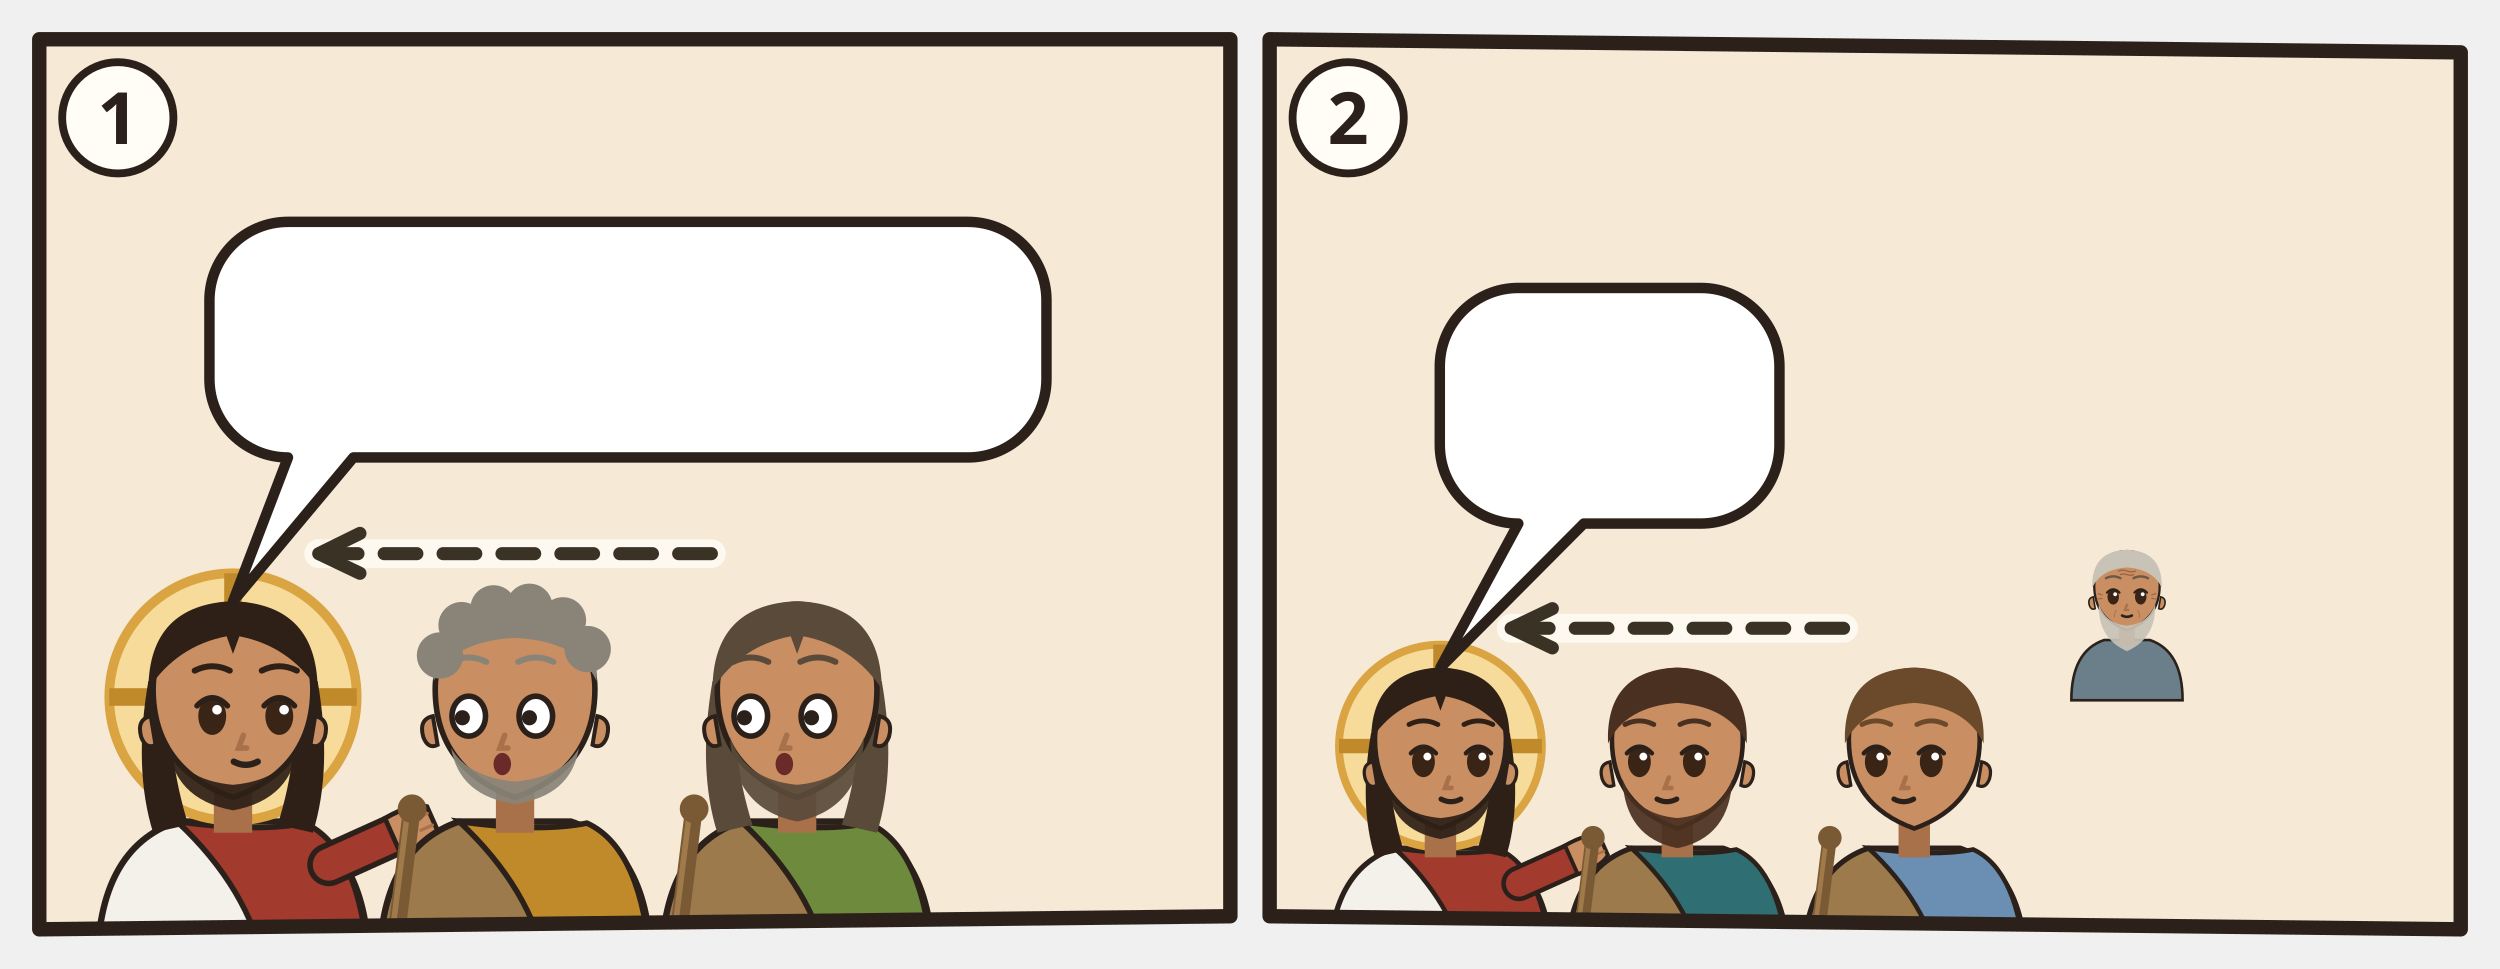
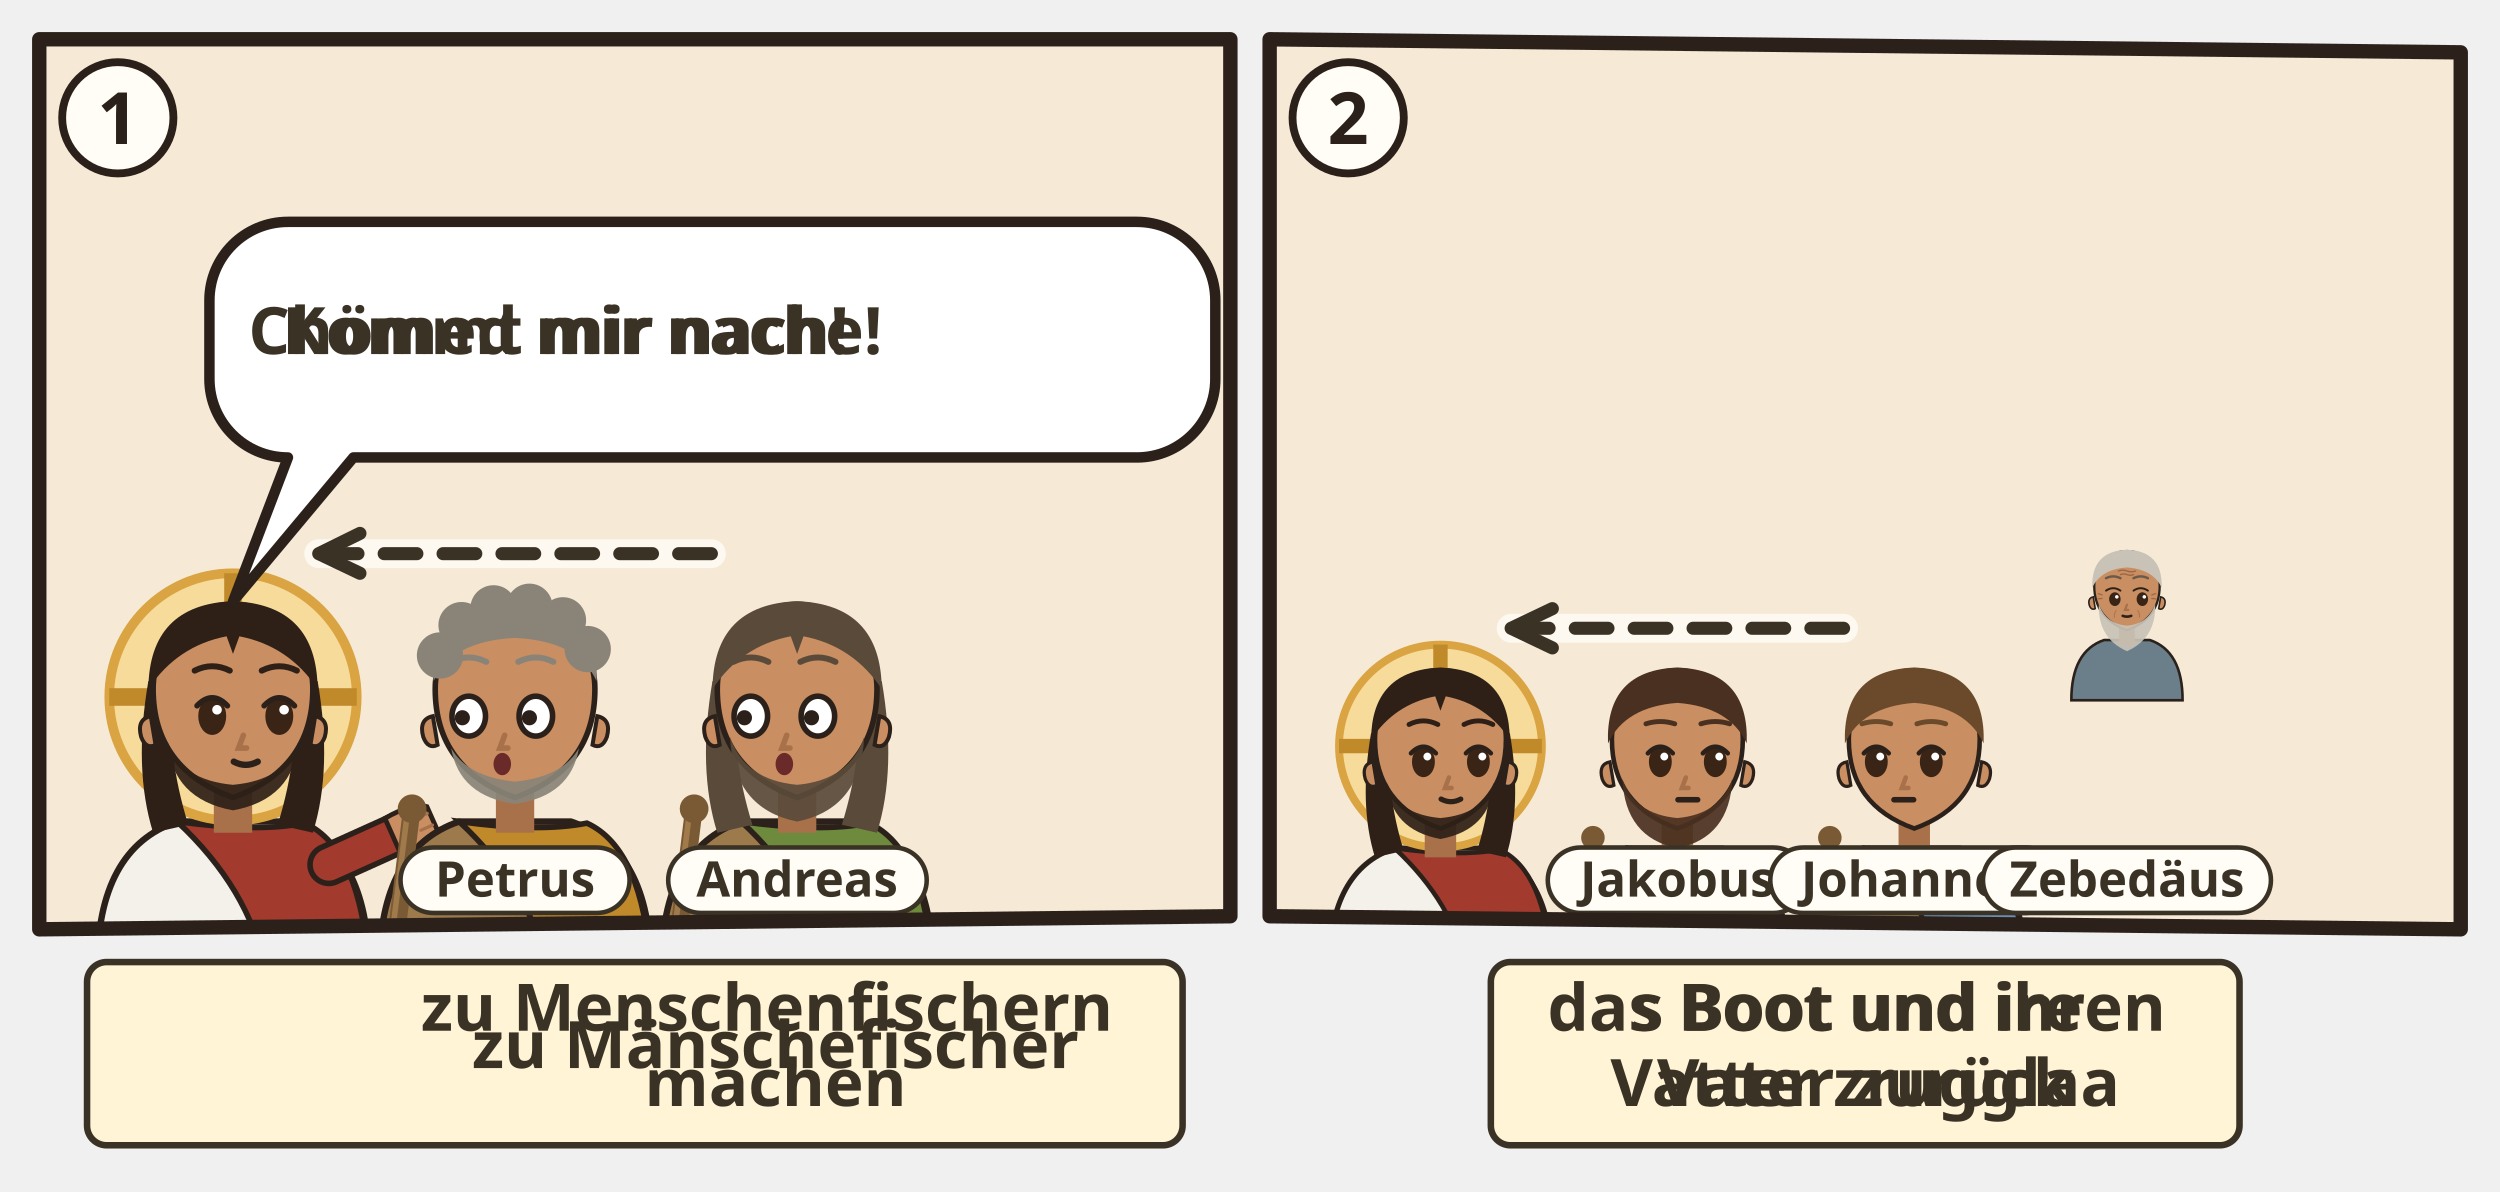
- <svg xmlns="http://www.w3.org/2000/svg" viewBox="0 0 382 148">
-   <svg class="ill-tile" data-span="1" x="0" y="0" width="194" height="148" viewBox="0 0 194 148">
+ <svg xmlns="http://www.w3.org/2000/svg" viewBox="0 0 382 182">
+   <svg class="ill-tile" data-span="1" x="0" y="0" width="194" height="182" viewBox="0 0 194 182">
    <g transform="translate(4 4)">
      <clipPath id="an-cp-mat-004-018-022-1">
        <polygon points="2,2 184,2 184,136 2,138" />
      </clipPath>
      <g clip-path="url(#an-cp-mat-004-018-022-1)">
        <polygon points="2,2 184,2 184,136 2,138" fill="#F6EAD7" />
        <use href="#an-see" x="0" y="70" width="186" height="70" />
        <use href="#an-strand" x="0" y="106" width="186" height="34" />
        <g transform="translate(31.6 102.5) scale(1.22)">
          <path d="M-17 34V34Q-17 19-7 15.6L7 15.6Q17 19 17 34V34z" fill="#F4F1EA" stroke="#2B211A" stroke-width=".8" />
          <path d="M-7 15.6Q3 17 9 15.8Q16 19 17 34V34H4V34Q2 24-7 15.6z" fill="#A33A2E" stroke="#2B211A" stroke-width=".7" />
          <path d="M12 21L21.1 16.9" stroke="#2B211A" stroke-width="5.4" stroke-linecap="round" />
          <path d="M12 21L21.1 16.9" stroke="#A33A2E" stroke-width="4" stroke-linecap="round" />
          <g transform="translate(21.1 16.9) rotate(66)">
            <path d="M-2.4 1.2Q-2.8-2.6-1.6-4.2h3.2Q2.8-2.6 2.4 1.2z" fill="#C98E62" stroke="#2B211A" stroke-width=".6" />
            <path d="M-.8-3.9v1.6M.8-3.9v1.6" stroke="#A8714A" stroke-width=".4" stroke-linecap="round" />
          </g>
          <circle r="15.5" fill="#F7DB9A" stroke="#D9A441" stroke-width="1.2" />
          <path d="M0-15.5v5M-15.5 0h5M15.5 0h-5" stroke="#C08A2A" stroke-width="2.2" />
          <path d="M-10.6 -2Q-12.5 9-10 17L-5.6 16Q-8.4 7-7.6-1z M10.6 -2Q12.5 9 10 17L5.6 16Q8.4 7 7.6-1z" fill="#2E2017" />
          <path d="M-2.4 11h4.8v6h-4.8z" fill="#A8714A" />
          <path d="M-10 -1Q-10 9 0 12.6Q10 9 10 -1A10 10.6 0 0 0 -10 -1z" fill="#C98E62" stroke="#2B211A" stroke-width=".7" />
          <path d="M10.3 2.4q1.8.4 1.2 2.6-.6 1.6-1.8 1z M-10.3 2.4q-1.8.4-1.2 2.6.6 1.6 1.8 1z" fill="#C98E62" stroke="#2B211A" stroke-width=".5" />
          <path d="M-8.2 5.6Q-7.6 12.8 0 14.2Q7.6 12.8 8.2 5.6Q6.6 10.4 0 11Q-6.6 10.4-8.2 5.6z" fill="#2E2017" opacity=".92" />
          <ellipse cx="-2.6" cy="2.4" rx="1.75" ry="2.35" fill="#3A2416" />
          <path d="M-4.5 1.1Q-2.6 -0.9 -0.7 1.1" fill="none" stroke="#2B211A" stroke-width=".7" stroke-linecap="round" />
          <circle cx="-2.0" cy="1.6" r=".6" fill="#FFF" />
          <ellipse cx="5.8" cy="2.4" rx="1.75" ry="2.35" fill="#3A2416" />
          <path d="M3.9 1.1Q5.8 -0.9 7.7 1.1" fill="none" stroke="#2B211A" stroke-width=".7" stroke-linecap="round" />
          <circle cx="6.4" cy="1.6" r=".6" fill="#FFF" />
          <path d="M1.3 4.8l-.6 1.6h1" fill="none" stroke="#A8714A" stroke-width=".7" stroke-linecap="round" />
          <path d="M0.1 8.1Q1.6 8.9 3.1 8.1" fill="none" stroke="#2B211A" stroke-width=".8" stroke-linecap="round" />
          <path d="M-10.6-1Q-10.5-11.6 0-12Q10.5-11.6 10.6-1Q7-6.4 .8-7.6L0-5.4-.8-7.6Q-7-6.4-10.6-1z" fill="#2E2017" />
          <path d="M-4.8 -3.3Q-2.6 -4.4 -0.4 -3.3M3.6 -3.3Q5.8 -4.4 8.0 -3.3" fill="none" stroke="#2E2017" stroke-width="0.75" stroke-linecap="round" />
        </g>
        <g transform="translate(74.7 102.5) scale(1.22)">
          <path d="M-17 34V34Q-17 19-7 15.6L7 15.6Q17 19 17 34V34z" fill="#9C7A4C" stroke="#2B211A" stroke-width=".8" />
          <path d="M-7 15.6Q3 17 9 15.8Q16 19 17 34V34H4V34Q2 24-7 15.6z" fill="#C08A2A" stroke="#2B211A" stroke-width=".7" />
          <path d="M-15.4 28h30.8v2.6h-30.8z" fill="#5B4630" />
          <g filter="url(#an-kontur)">
            <path d="M-15.4 34L-13 14.6" stroke="#7A5A34" stroke-width="2.2" stroke-linecap="round" />
            <path d="M-15.9 33.8L-13.5 14.6" stroke="#A07A4A" stroke-width=".7" stroke-linecap="round" />
            <circle cx="-12.9" cy="14" r="1.8" fill="#7A5A34" />
          </g>
          <path d="M-2.4 11h4.8v6h-4.8z" fill="#A8714A" />
          <path d="M-10 -1Q-10 9 0 12.6Q10 9 10 -1A10 10.6 0 0 0 -10 -1z" fill="#C98E62" stroke="#2B211A" stroke-width=".7" />
          <path d="M10.3 2.4q1.8.4 1.2 2.6-.6 1.6-1.8 1z M-10.3 2.4q-1.8.4-1.2 2.6.6 1.6 1.8 1z" fill="#C98E62" stroke="#2B211A" stroke-width=".5" />
          <path d="M-8 6.4Q-7 12.4 0 13.4Q7 12.4 8 6.4Q6 10 0 10.6Q-6 10-8 6.4z" fill="#8A8478" opacity=".92" />
          <ellipse cx="-5.8" cy="2.4" rx="2.1" ry="2.5" fill="#FFF" stroke="#2B211A" stroke-width=".7" />
          <circle cx="-6.6" cy="2.6" r=".95" fill="#2B211A" />
          <ellipse cx="2.6" cy="2.4" rx="2.1" ry="2.5" fill="#FFF" stroke="#2B211A" stroke-width=".7" />
          <circle cx="1.8" cy="2.6" r=".95" fill="#2B211A" />
          <path d="M-1.3 4.8l-.6 1.6h1" fill="none" stroke="#A8714A" stroke-width=".7" stroke-linecap="round" />
          <ellipse cx="-1.6" cy="8.4" rx="1.1" ry="1.4" fill="#6B2A2A" />
          <path d="M-10.2-2Q-10.8-11.8 0-12.2Q10.8-11.8 10.2-2Q8-7 0-7.4Q-8-7-10.2-2z" fill="#8A8478" />
          <circle cx="-9.4" cy="-5.2" r="2.9" fill="#8A8478" />
          <circle cx="-6.7" cy="-9.0" r="2.9" fill="#8A8478" />
          <circle cx="-2.7" cy="-11.1" r="2.9" fill="#8A8478" />
          <circle cx="1.8" cy="-11.3" r="2.9" fill="#8A8478" />
          <circle cx="6.0" cy="-9.6" r="2.9" fill="#8A8478" />
          <circle cx="9.1" cy="-6.0" r="2.9" fill="#8A8478" />
          <path d="M-8.0 -4.4Q-5.8 -5.5 -3.6 -4.4M0.4 -4.4Q2.6 -5.5 4.8 -4.4" fill="none" stroke="#8A8478" stroke-width="0.75" stroke-linecap="round" />
          <g filter="url(#an-kontur)">
            <use href="#an-a-schluessel" x="-8" y="17" width="16" height="16" />
          </g>
        </g>
        <g transform="translate(117.8 102.5) scale(1.22)">
          <path d="M-17 34V34Q-17 19-7 15.6L7 15.6Q17 19 17 34V34z" fill="#9C7A4C" stroke="#2B211A" stroke-width=".8" />
          <path d="M-7 15.6Q3 17 9 15.8Q16 19 17 34V34H4V34Q2 24-7 15.6z" fill="#6E8B3D" stroke="#2B211A" stroke-width=".7" />
          <path d="M-15.4 28h30.8v2.6h-30.8z" fill="#5B4630" />
          <g filter="url(#an-kontur)">
            <path d="M-15.4 34L-13 14.6" stroke="#7A5A34" stroke-width="2.2" stroke-linecap="round" />
            <path d="M-15.9 33.8L-13.5 14.6" stroke="#A07A4A" stroke-width=".7" stroke-linecap="round" />
            <circle cx="-12.9" cy="14" r="1.8" fill="#7A5A34" />
          </g>
          <path d="M-10.6 -2Q-12.5 9-10 17L-5.6 16Q-8.4 7-7.6-1z M10.6 -2Q12.5 9 10 17L5.6 16Q8.4 7 7.6-1z" fill="#5A4A3A" />
          <path d="M-2.4 11h4.8v6h-4.8z" fill="#A8714A" />
          <path d="M-10 -1Q-10 9 0 12.6Q10 9 10 -1A10 10.6 0 0 0 -10 -1z" fill="#C98E62" stroke="#2B211A" stroke-width=".7" />
          <path d="M10.3 2.4q1.8.4 1.2 2.6-.6 1.6-1.8 1z M-10.3 2.4q-1.8.4-1.2 2.6.6 1.6 1.8 1z" fill="#C98E62" stroke="#2B211A" stroke-width=".5" />
          <path d="M-8.4 5Q-8 14 0 15.6Q8 14 8.4 5Q6.6 10.4 0 11Q-6.6 10.4-8.4 5z" fill="#5A4A3A" opacity=".92" />
          <ellipse cx="-5.8" cy="2.4" rx="2.1" ry="2.5" fill="#FFF" stroke="#2B211A" stroke-width=".7" />
          <circle cx="-6.6" cy="2.6" r=".95" fill="#2B211A" />
          <ellipse cx="2.6" cy="2.4" rx="2.1" ry="2.5" fill="#FFF" stroke="#2B211A" stroke-width=".7" />
          <circle cx="1.8" cy="2.6" r=".95" fill="#2B211A" />
          <path d="M-1.3 4.8l-.6 1.6h1" fill="none" stroke="#A8714A" stroke-width=".7" stroke-linecap="round" />
          <ellipse cx="-1.6" cy="8.4" rx="1.1" ry="1.4" fill="#6B2A2A" />
          <path d="M-10.6-1Q-10.5-11.6 0-12Q10.5-11.6 10.6-1Q7-6.4 .8-7.6L0-5.4-.8-7.6Q-7-6.4-10.6-1z" fill="#5A4A3A" />
          <path d="M-8.0 -4.4Q-5.8 -5.5 -3.6 -4.4M0.4 -4.4Q2.6 -5.5 4.8 -4.4" fill="none" stroke="#5A4A3A" stroke-width="0.75" stroke-linecap="round" />
          <g filter="url(#an-kontur)">
            <use href="#an-a-x-kreuz" x="-8" y="17" width="16" height="16" />
          </g>
        </g>
        <use href="#an-netz" x="141.4" y="104" width="36" height="20" />
        <path d="M104.7 80.6Q74.7 80.6 44.7 80.6" fill="none" stroke="#FFFDF6" stroke-width="4.4" stroke-linecap="round" opacity=".8" />
        <path d="M104.7 80.6Q74.7 80.6 44.7 80.6" fill="none" stroke="#3B3226" stroke-width="2" stroke-dasharray="5 4" stroke-linecap="round" />
        <path d="M51.0 77.5L44.7 80.6L51.0 83.6" fill="none" stroke="#3B3226" stroke-width="2" stroke-linecap="round" stroke-linejoin="round" />
        <g>
-           <path d="M40 29.9H143.9A12 12 0 0 1 155.9 41.9V53.9A12 12 0 0 1 143.9 65.9L50 65.9L31.6 87.9L40 65.9H40A12 12 0 0 1 28 53.9V41.9A12 12 0 0 1 40 29.9Z" data-box="28,29.9,127.9,36" fill="#FFFFFF" stroke="#2B211A" stroke-width="1.6" stroke-linejoin="round" />
-           <use href="#an-z-nachfolgen" x="34" y="35.9" width="39.9" height="24" />
-           <use href="#an-netz" x="78.9" y="35.9" width="42.0" height="24" />
-           <use href="#an-z-menschen" x="125.9" y="35.9" width="24.0" height="24" />
+           <path d="M40 29.9H169.7A12 12 0 0 1 181.7 41.9V53.9A12 12 0 0 1 169.7 65.9L50 65.9L31.6 87.9L40 65.9H40A12 12 0 0 1 28 53.9V41.9A12 12 0 0 1 40 29.9Z" data-box="28,29.9,153.7,36" fill="#FFFFFF" stroke="#2B211A" stroke-width="1.6" stroke-linejoin="round" />
+           <g class="dg-sw">
+             <g class="dg-full">
+               <text class="lw lw-de" text-anchor="middle" font-family="sans-serif" font-size="10" font-weight="700" fill="#3B3226">
+                 <tspan x="82.4" y="50.1">Kommt mir nach!</tspan>
+               </text>
+               <text class="lw lw-gsw" text-anchor="middle" font-family="sans-serif" font-size="10" font-weight="700" fill="#3B3226">
+                 <tspan x="82.4" y="50.1">Chömed mir nache!</tspan>
+               </text>
+             </g>
+             <g class="dg-nw" display="none">
+               <use href="#an-z-weg" x="71.4" y="36.9" width="22.0" height="22" />
+             </g>
+           </g>
+           <use href="#an-z-nachfolgen" x="135.8" y="35.9" width="39.9" height="24" />
+         </g>
+         <g class="ill-name">
+           <rect x="57.2" y="125.5" width="35.0" height="10" rx="5" fill="#FFFDF6" stroke="#3B3226" stroke-width=".7" />
+           <text x="74.7" y="133.0" text-anchor="middle" font-family="sans-serif" font-size="7.5" font-weight="700" fill="#3B3226">Petrus</text>
+         </g>
+         <g class="ill-name">
+           <rect x="98.1" y="125.5" width="39.5" height="10" rx="5" fill="#FFFDF6" stroke="#3B3226" stroke-width=".7" />
+           <text x="117.8" y="133.0" text-anchor="middle" font-family="sans-serif" font-size="7.5" font-weight="700" fill="#3B3226">Andreas</text>
        </g>
      </g>
      <polygon class="pn-frame" points="2,2 184,2 184,136 2,138" fill="none" stroke="#2B211A" stroke-width="2.2" stroke-linejoin="round" />
      <circle cx="14" cy="14" r="8.5" fill="#FFFDF6" stroke="#2B211A" stroke-width="1.2" />
      <text class="pn-n" x="14" y="18" text-anchor="middle" font-family="sans-serif" font-size="11" font-weight="700" fill="#2B211A">1</text>
+       <g transform="translate(0.0 142)">
+         <g class="ill-words">
+           <g class="dg-sw">
+             <g class="dg-full">
+               <rect x="9.3" y="1.0" width="167.4" height="28" rx="3" fill="#FFF4D6" stroke="#3B3226" stroke-width="1" />
+               <use href="#an-netz" x="13.3" y="9.0" width="21.0" height="12" />
+               <use href="#an-z-menschen" x="37.3" y="9.0" width="12.0" height="12" />
+               <text class="lw lw-de" text-anchor="middle" font-family="sans-serif" font-size="10" font-weight="700" fill="#3B3226">
+                 <tspan x="114.5" y="11.5">zu Menschenfischern</tspan>
+                 <tspan x="114.5" y="23.0">machen</tspan>
+               </text>
+               <text class="lw lw-gsw" text-anchor="middle" font-family="sans-serif" font-size="10" font-weight="700" fill="#3B3226">
+                 <tspan x="114.5" y="17.2">zu Mänschefischer</tspan>
+               </text>
+             </g>
+             <g class="dg-nw" display="none">
+               <rect x="9.3" y="1.0" width="167.4" height="28" rx="3" fill="#FFF4D6" stroke="#3B3226" stroke-width="1" />
+               <use href="#an-netz" x="61.3" y="4.0" width="38.5" height="22" />
+               <use href="#an-z-menschen" x="102.7" y="4.0" width="22.0" height="22" />
+             </g>
+           </g>
+         </g>
+       </g>
    </g>
  </svg>
-   <svg class="ill-tile" data-span="1" x="188" y="0" width="194" height="148" viewBox="0 0 194 148">
+   <svg class="ill-tile" data-span="1" x="188" y="0" width="194" height="182" viewBox="0 0 194 182">
    <g transform="translate(4 4)">
      <clipPath id="an-cp-mat-004-018-022-2">
        <polygon points="2,2 184,4 184,138 2,136" />
      </clipPath>
      <g clip-path="url(#an-cp-mat-004-018-022-2)">
        <polygon points="2,2 184,4 184,138 2,136" fill="#F6EAD7" />
        <use href="#an-see" x="0" y="70" width="186" height="70" />
        <use href="#an-strand" x="0" y="106" width="186" height="34" />
        <use href="#an-boot" x="112" y="58.6" width="70" height="56.0" />
        <g transform="translate(133.0 86.0) scale(0.5)">
          <path d="M-17 34V34Q-17 19-7 15.6L7 15.6Q17 19 17 34V34z" fill="#6A7F8A" stroke="#2B211A" stroke-width=".8" />
          <path d="M-2.4 11h4.8v6h-4.8z" fill="#A8714A" />
          <path d="M-10 -1Q-10 9 0 12.6Q10 9 10 -1A10 10.6 0 0 0 -10 -1z" fill="#C98E62" stroke="#2B211A" stroke-width=".7" />
          <path d="M10.3 2.4q1.8.4 1.2 2.6-.6 1.6-1.8 1z M-10.3 2.4q-1.8.4-1.2 2.6.6 1.6 1.8 1z" fill="#C98E62" stroke="#2B211A" stroke-width=".5" />
          <path d="M-8.6 4.6Q-9 15 0 19Q9 15 8.6 4.6Q6.6 10.6 0 11.2Q-6.6 10.6-8.6 4.6z" fill="#C9C2B6" opacity=".92" />
-           <ellipse cx="-4.2" cy="2.4" rx="1.75" ry="2.35" fill="#3A2416" />
-           <path d="M-6.1 1.1Q-4.2 -0.9 -2.3 1.1" fill="none" stroke="#2B211A" stroke-width=".7" stroke-linecap="round" />
-           <circle cx="-3.6" cy="1.6" r=".6" fill="#FFF" />
-           <ellipse cx="4.2" cy="2.4" rx="1.75" ry="2.35" fill="#3A2416" />
-           <path d="M2.3 1.1Q4.2 -0.9 6.1 1.1" fill="none" stroke="#2B211A" stroke-width=".7" stroke-linecap="round" />
-           <circle cx="4.8" cy="1.6" r=".6" fill="#FFF" />
+           <ellipse cx="-3.7" cy="3.1" rx="1.75" ry="2.1" fill="#3A2416" />
+           <path d="M-6.4 0.5Q-4.2 -1.0 -2.0 0.5" fill="none" stroke="#2B211A" stroke-width=".6" stroke-linecap="round" />
+           <circle cx="-3.1" cy="2.4" r=".55" fill="#FFF" />
+           <ellipse cx="4.7" cy="3.1" rx="1.75" ry="2.1" fill="#3A2416" />
+           <path d="M2.0 0.5Q4.2 -1.0 6.4 0.5" fill="none" stroke="#2B211A" stroke-width=".6" stroke-linecap="round" />
+           <circle cx="5.3" cy="2.4" r=".55" fill="#FFF" />
          <path d="M0.0 4.8l-.6 1.6h1" fill="none" stroke="#A8714A" stroke-width=".7" stroke-linecap="round" />
-           <path d="M-1.5 8.1Q0.0 8.9 1.5 8.1" fill="none" stroke="#2B211A" stroke-width=".8" stroke-linecap="round" />
+           <path d="M-1.3 8.2Q0.0 8.7 1.3 8.2" fill="none" stroke="#2B211A" stroke-width=".8" stroke-linecap="round" />
          <g stroke="#8A5A3A" stroke-linecap="round" fill="none">
            <path d="M-2.6-5.5q1.3-.5 2.6 0t2.6 0M-2-4.4q1-.4 2 0t2 0" stroke-width=".42" opacity=".75" />
            <path d="M-7.6 1.8l-1.2-.4M-7.6 2.9l-1.2.1M7.6 1.8l1.2-.4M7.6 2.9l1.2.1" stroke-width=".4" opacity=".7" />
            <path d="M-3.3 6.6q-.7.9-.5 2M3.3 6.6q.7.9.5 2" stroke-width=".35" opacity=".45" />
          </g>
          <path d="M-10.6-.4Q-11-11.6 0-12Q11-11.6 10.6-.4Q8-6 0-6.6Q-8-6-10.6-.4z" fill="#C9C2B6" />
          <path d="M-6.4 -3.3Q-4.2 -4.4 -2.0 -3.3M2.0 -3.3Q4.2 -4.4 6.4 -3.3" fill="none" stroke="#6A5A4A" stroke-width="0.75" stroke-linecap="round" />
          <g filter="url(#an-kontur)">
            <use href="#an-a-netz" x="-8" y="17" width="16" height="16" />
          </g>
        </g>
        <g transform="translate(28.1 110.0) scale(1)">
          <path d="M-17 34V34Q-17 19-7 15.6L7 15.6Q17 19 17 34V34z" fill="#F4F1EA" stroke="#2B211A" stroke-width=".8" />
          <path d="M-7 15.6Q3 17 9 15.8Q16 19 17 34V34H4V34Q2 24-7 15.6z" fill="#A33A2E" stroke="#2B211A" stroke-width=".7" />
-           <path d="M12 21L21.1 16.9" stroke="#2B211A" stroke-width="5.4" stroke-linecap="round" />
-           <path d="M12 21L21.1 16.9" stroke="#A33A2E" stroke-width="4" stroke-linecap="round" />
-           <g transform="translate(21.1 16.9) rotate(66)">
-             <path d="M-2.4 1.2Q-2.8-2.6-1.6-4.2h3.2Q2.8-2.6 2.4 1.2z" fill="#C98E62" stroke="#2B211A" stroke-width=".6" />
-             <path d="M-.8-3.9v1.6M.8-3.9v1.6" stroke="#A8714A" stroke-width=".4" stroke-linecap="round" />
-           </g>
          <circle r="15.5" fill="#F7DB9A" stroke="#D9A441" stroke-width="1.2" />
          <path d="M0-15.5v5M-15.5 0h5M15.5 0h-5" stroke="#C08A2A" stroke-width="2.2" />
          <path d="M-10.6 -2Q-12.5 9-10 17L-5.6 16Q-8.4 7-7.6-1z M10.6 -2Q12.5 9 10 17L5.6 16Q8.4 7 7.6-1z" fill="#2E2017" />
          <path d="M-2.4 11h4.8v6h-4.8z" fill="#A8714A" />
          <path d="M-10 -1Q-10 9 0 12.6Q10 9 10 -1A10 10.6 0 0 0 -10 -1z" fill="#C98E62" stroke="#2B211A" stroke-width=".7" />
          <path d="M10.3 2.4q1.8.4 1.2 2.6-.6 1.6-1.8 1z M-10.3 2.4q-1.8.4-1.2 2.6.6 1.6 1.8 1z" fill="#C98E62" stroke="#2B211A" stroke-width=".5" />
          <path d="M-8.2 5.6Q-7.6 12.8 0 14.2Q7.6 12.8 8.2 5.6Q6.6 10.4 0 11Q-6.6 10.4-8.2 5.6z" fill="#2E2017" opacity=".92" />
          <ellipse cx="-2.6" cy="2.4" rx="1.75" ry="2.35" fill="#3A2416" />
          <path d="M-4.5 1.1Q-2.6 -0.9 -0.7 1.1" fill="none" stroke="#2B211A" stroke-width=".7" stroke-linecap="round" />
          <circle cx="-2.0" cy="1.6" r=".6" fill="#FFF" />
          <ellipse cx="5.8" cy="2.4" rx="1.75" ry="2.35" fill="#3A2416" />
          <path d="M3.9 1.1Q5.8 -0.9 7.7 1.1" fill="none" stroke="#2B211A" stroke-width=".7" stroke-linecap="round" />
          <circle cx="6.4" cy="1.6" r=".6" fill="#FFF" />
          <path d="M1.3 4.8l-.6 1.6h1" fill="none" stroke="#A8714A" stroke-width=".7" stroke-linecap="round" />
          <path d="M0.1 8.1Q1.6 8.9 3.1 8.1" fill="none" stroke="#2B211A" stroke-width=".8" stroke-linecap="round" />
          <path d="M-10.6-1Q-10.5-11.6 0-12Q10.5-11.6 10.6-1Q7-6.4 .8-7.6L0-5.4-.8-7.6Q-7-6.4-10.6-1z" fill="#2E2017" />
          <path d="M-4.8 -3.3Q-2.6 -4.4 -0.4 -3.3M3.6 -3.3Q5.8 -4.4 8.0 -3.3" fill="none" stroke="#2E2017" stroke-width="0.75" stroke-linecap="round" />
        </g>
        <g transform="translate(64.3 110.0) scale(1)">
          <path d="M-17 34V34Q-17 19-7 15.6L7 15.6Q17 19 17 34V34z" fill="#9C7A4C" stroke="#2B211A" stroke-width=".8" />
          <path d="M-7 15.6Q3 17 9 15.8Q16 19 17 34V34H4V34Q2 24-7 15.6z" fill="#2F6F73" stroke="#2B211A" stroke-width=".7" />
          <path d="M-15.4 28h30.8v2.6h-30.8z" fill="#5B4630" />
          <g filter="url(#an-kontur)">
            <path d="M-15.4 34L-13 14.6" stroke="#7A5A34" stroke-width="2.2" stroke-linecap="round" />
            <path d="M-15.9 33.8L-13.5 14.6" stroke="#A07A4A" stroke-width=".7" stroke-linecap="round" />
            <circle cx="-12.9" cy="14" r="1.8" fill="#7A5A34" />
          </g>
          <path d="M-2.4 11h4.8v6h-4.8z" fill="#A8714A" />
          <path d="M-10 -1Q-10 9 0 12.6Q10 9 10 -1A10 10.6 0 0 0 -10 -1z" fill="#C98E62" stroke="#2B211A" stroke-width=".7" />
          <path d="M10.3 2.4q1.8.4 1.2 2.6-.6 1.6-1.8 1z M-10.3 2.4q-1.8.4-1.2 2.6.6 1.6 1.8 1z" fill="#C98E62" stroke="#2B211A" stroke-width=".5" />
          <path d="M-8.4 5Q-8 14 0 15.6Q8 14 8.4 5Q6.6 10.4 0 11Q-6.6 10.4-8.4 5z" fill="#4A3020" opacity=".92" />
+           <ellipse cx="-2.6" cy="2.4" rx="1.75" ry="2.35" fill="#3A2416" />
+           <path d="M-4.5 1.1Q-2.6 -0.9 -0.7 1.1" fill="none" stroke="#2B211A" stroke-width=".7" stroke-linecap="round" />
+           <circle cx="-2.0" cy="1.6" r=".6" fill="#FFF" />
+           <ellipse cx="5.8" cy="2.4" rx="1.75" ry="2.35" fill="#3A2416" />
+           <path d="M3.9 1.1Q5.8 -0.9 7.7 1.1" fill="none" stroke="#2B211A" stroke-width=".7" stroke-linecap="round" />
+           <circle cx="6.4" cy="1.6" r=".6" fill="#FFF" />
+           <path d="M1.3 4.8l-.6 1.6h1" fill="none" stroke="#A8714A" stroke-width=".7" stroke-linecap="round" />
+           <path d="M0.1 8.2h3" stroke="#2B211A" stroke-width=".85" stroke-linecap="round" />
+           <path d="M-10.6-.4Q-11-11.6 0-12Q11-11.6 10.6-.4Q8-6 0-6.6Q-8-6-10.6-.4z" fill="#4A3020" />
+           <path d="M-4.8 -3.4Q-2.6 -4.1 -0.4 -3.4M3.6 -3.4Q5.8 -4.1 8.0 -3.4" fill="none" stroke="#4A3020" stroke-width="0.75" stroke-linecap="round" />
+           <g filter="url(#an-kontur)">
+             <use href="#an-a-jakobsmuschel" x="-8" y="17" width="16" height="16" />
+           </g>
+         </g>
+         <g transform="translate(100.5 110.0) scale(1)">
+           <path d="M-17 34V34Q-17 19-7 15.6L7 15.6Q17 19 17 34V34z" fill="#9C7A4C" stroke="#2B211A" stroke-width=".8" />
+           <path d="M-7 15.6Q3 17 9 15.8Q16 19 17 34V34H4V34Q2 24-7 15.6z" fill="#6A8FB3" stroke="#2B211A" stroke-width=".7" />
+           <path d="M-15.4 28h30.8v2.6h-30.8z" fill="#5B4630" />
+           <g filter="url(#an-kontur)">
+             <path d="M-15.4 34L-13 14.6" stroke="#7A5A34" stroke-width="2.2" stroke-linecap="round" />
+             <path d="M-15.9 33.8L-13.5 14.6" stroke="#A07A4A" stroke-width=".7" stroke-linecap="round" />
+             <circle cx="-12.9" cy="14" r="1.8" fill="#7A5A34" />
+           </g>
+           <path d="M-2.4 11h4.8v6h-4.8z" fill="#A8714A" />
+           <path d="M-10 -1Q-10 9 0 12.6Q10 9 10 -1A10 10.6 0 0 0 -10 -1z" fill="#C98E62" stroke="#2B211A" stroke-width=".7" />
+           <path d="M10.3 2.4q1.8.4 1.2 2.6-.6 1.6-1.8 1z M-10.3 2.4q-1.8.4-1.2 2.6.6 1.6 1.8 1z" fill="#C98E62" stroke="#2B211A" stroke-width=".5" />
          <ellipse cx="-5.8" cy="2.4" rx="1.75" ry="2.35" fill="#3A2416" />
          <path d="M-7.7 1.1Q-5.8 -0.9 -3.9 1.1" fill="none" stroke="#2B211A" stroke-width=".7" stroke-linecap="round" />
          <circle cx="-5.2" cy="1.6" r=".6" fill="#FFF" />
          <ellipse cx="2.6" cy="2.4" rx="1.75" ry="2.35" fill="#3A2416" />
          <path d="M0.7 1.1Q2.6 -0.9 4.5 1.1" fill="none" stroke="#2B211A" stroke-width=".7" stroke-linecap="round" />
          <circle cx="3.2" cy="1.6" r=".6" fill="#FFF" />
          <path d="M-1.3 4.8l-.6 1.6h1" fill="none" stroke="#A8714A" stroke-width=".7" stroke-linecap="round" />
-           <path d="M-3.1 8.1Q-1.6 8.9 -0.1 8.1" fill="none" stroke="#2B211A" stroke-width=".8" stroke-linecap="round" />
-           <path d="M-10.6-.4Q-11-11.6 0-12Q11-11.6 10.6-.4Q8-6 0-6.6Q-8-6-10.6-.4z" fill="#4A3020" />
-           <path d="M-8.0 -3.3Q-5.8 -4.4 -3.6 -3.3M0.4 -3.3Q2.6 -4.4 4.8 -3.3" fill="none" stroke="#4A3020" stroke-width="0.75" stroke-linecap="round" />
-           <g filter="url(#an-kontur)">
-             <use href="#an-a-jakobsmuschel" x="-8" y="17" width="16" height="16" />
-           </g>
-         </g>
-         <g transform="translate(100.5 110.0) scale(1)">
-           <path d="M-17 34V34Q-17 19-7 15.6L7 15.6Q17 19 17 34V34z" fill="#9C7A4C" stroke="#2B211A" stroke-width=".8" />
-           <path d="M-7 15.6Q3 17 9 15.8Q16 19 17 34V34H4V34Q2 24-7 15.6z" fill="#6A8FB3" stroke="#2B211A" stroke-width=".7" />
-           <path d="M-15.4 28h30.8v2.6h-30.8z" fill="#5B4630" />
-           <g filter="url(#an-kontur)">
-             <path d="M-15.4 34L-13 14.6" stroke="#7A5A34" stroke-width="2.2" stroke-linecap="round" />
-             <path d="M-15.9 33.8L-13.5 14.6" stroke="#A07A4A" stroke-width=".7" stroke-linecap="round" />
-             <circle cx="-12.9" cy="14" r="1.8" fill="#7A5A34" />
-           </g>
-           <path d="M-2.4 11h4.8v6h-4.8z" fill="#A8714A" />
-           <path d="M-10 -1Q-10 9 0 12.6Q10 9 10 -1A10 10.6 0 0 0 -10 -1z" fill="#C98E62" stroke="#2B211A" stroke-width=".7" />
-           <path d="M10.3 2.4q1.8.4 1.2 2.6-.6 1.6-1.8 1z M-10.3 2.4q-1.8.4-1.2 2.6.6 1.6 1.8 1z" fill="#C98E62" stroke="#2B211A" stroke-width=".5" />
-           <ellipse cx="-5.8" cy="2.4" rx="1.75" ry="2.35" fill="#3A2416" />
-           <path d="M-7.7 1.1Q-5.8 -0.9 -3.9 1.1" fill="none" stroke="#2B211A" stroke-width=".7" stroke-linecap="round" />
-           <circle cx="-5.2" cy="1.6" r=".6" fill="#FFF" />
-           <ellipse cx="2.6" cy="2.4" rx="1.75" ry="2.35" fill="#3A2416" />
-           <path d="M0.7 1.1Q2.6 -0.9 4.5 1.1" fill="none" stroke="#2B211A" stroke-width=".7" stroke-linecap="round" />
-           <circle cx="3.2" cy="1.6" r=".6" fill="#FFF" />
-           <path d="M-1.3 4.8l-.6 1.6h1" fill="none" stroke="#A8714A" stroke-width=".7" stroke-linecap="round" />
-           <path d="M-3.1 8.1Q-1.6 8.9 -0.1 8.1" fill="none" stroke="#2B211A" stroke-width=".8" stroke-linecap="round" />
+           <path d="M-3.1 8.2h3" stroke="#2B211A" stroke-width=".85" stroke-linecap="round" />
          <path d="M-10.6-.4Q-11-11.6 0-12Q11-11.6 10.6-.4Q8-6 0-6.6Q-8-6-10.6-.4z" fill="#6A4A2A" />
-           <path d="M-8.0 -3.3Q-5.8 -4.4 -3.6 -3.3M0.4 -3.3Q2.6 -4.4 4.8 -3.3" fill="none" stroke="#6A4A2A" stroke-width="0.75" stroke-linecap="round" />
+           <path d="M-8.0 -3.4Q-5.8 -4.1 -3.6 -3.4M0.4 -3.4Q2.6 -4.1 4.8 -3.4" fill="none" stroke="#6A4A2A" stroke-width="0.75" stroke-linecap="round" />
          <g filter="url(#an-kontur)">
            <use href="#an-a-kelch" x="-8" y="17" width="16" height="16" />
          </g>
        </g>
        <path d="M89.7 92.0Q64.3 92.0 38.9 92.0" fill="none" stroke="#FFFDF6" stroke-width="4.4" stroke-linecap="round" opacity=".8" />
        <path d="M89.7 92.0Q64.3 92.0 38.9 92.0" fill="none" stroke="#3B3226" stroke-width="2" stroke-dasharray="5 4" stroke-linecap="round" />
        <path d="M45.2 89.0L38.9 92.0L45.2 95.0" fill="none" stroke="#3B3226" stroke-width="2" stroke-linecap="round" stroke-linejoin="round" />
-         <g>
-           <path d="M40 40H67.9A12 12 0 0 1 79.9 52V64A12 12 0 0 1 67.9 76L50 76L28.1 98L40 76H40A12 12 0 0 1 28 64V52A12 12 0 0 1 40 40Z" data-box="28,40,51.9,36" fill="#FFFFFF" stroke="#2B211A" stroke-width="1.6" stroke-linejoin="round" />
-           <use href="#an-z-nachfolgen" x="34" y="46.0" width="39.9" height="24" />
+         <g class="ill-name">
+           <rect x="44.5" y="125.5" width="39.5" height="10" rx="5" fill="#FFFDF6" stroke="#3B3226" stroke-width=".7" />
+           <text x="64.3" y="133.0" text-anchor="middle" font-family="sans-serif" font-size="7.5" font-weight="700" fill="#3B3226">Jakobus</text>
+         </g>
+         <g class="ill-name">
+           <rect x="78.5" y="125.5" width="44.0" height="10" rx="5" fill="#FFFDF6" stroke="#3B3226" stroke-width=".7" />
+           <text x="100.5" y="133.0" text-anchor="middle" font-family="sans-serif" font-size="7.5" font-weight="700" fill="#3B3226">Johannes</text>
+         </g>
+         <g class="ill-name">
+           <rect x="111.0" y="125.5" width="44.0" height="10" rx="5" fill="#FFFDF6" stroke="#3B3226" stroke-width=".7" />
+           <text x="133.0" y="133.0" text-anchor="middle" font-family="sans-serif" font-size="7.5" font-weight="700" fill="#3B3226">Zebedäus</text>
        </g>
      </g>
      <polygon class="pn-frame" points="2,2 184,4 184,138 2,136" fill="none" stroke="#2B211A" stroke-width="2.2" stroke-linejoin="round" />
      <circle cx="14" cy="14" r="8.5" fill="#FFFDF6" stroke="#2B211A" stroke-width="1.2" />
      <text class="pn-n" x="14" y="18" text-anchor="middle" font-family="sans-serif" font-size="11" font-weight="700" fill="#2B211A">2</text>
+       <g transform="translate(0.0 142)">
+         <g class="ill-words">
+           <g class="dg-sw">
+             <g class="dg-full">
+               <rect x="35.8" y="1.0" width="114.4" height="28" rx="3" fill="#FFF4D6" stroke="#3B3226" stroke-width="1" />
+               <text class="lw lw-de" text-anchor="middle" font-family="sans-serif" font-size="10" font-weight="700" fill="#3B3226">
+                 <tspan x="93.0" y="11.5">das Boot und ihren</tspan>
+                 <tspan x="93.0" y="23.0">Vater zurück</tspan>
+               </text>
+               <text class="lw lw-gsw" text-anchor="middle" font-family="sans-serif" font-size="10" font-weight="700" fill="#3B3226">
+                 <tspan x="93.0" y="11.5">s Boot und ire</tspan>
+                 <tspan x="93.0" y="23.0">Vatter zrugglaa</tspan>
+               </text>
+             </g>
+             <g class="dg-nw" display="none">
+               <rect x="35.8" y="1.0" width="114.4" height="28" rx="3" fill="#FFF4D6" stroke="#3B3226" stroke-width="1" />
+               <use href="#an-boot" x="82.0" y="4.0" width="22.0" height="22" />
+             </g>
+           </g>
+         </g>
+       </g>
    </g>
  </svg>
</svg>
